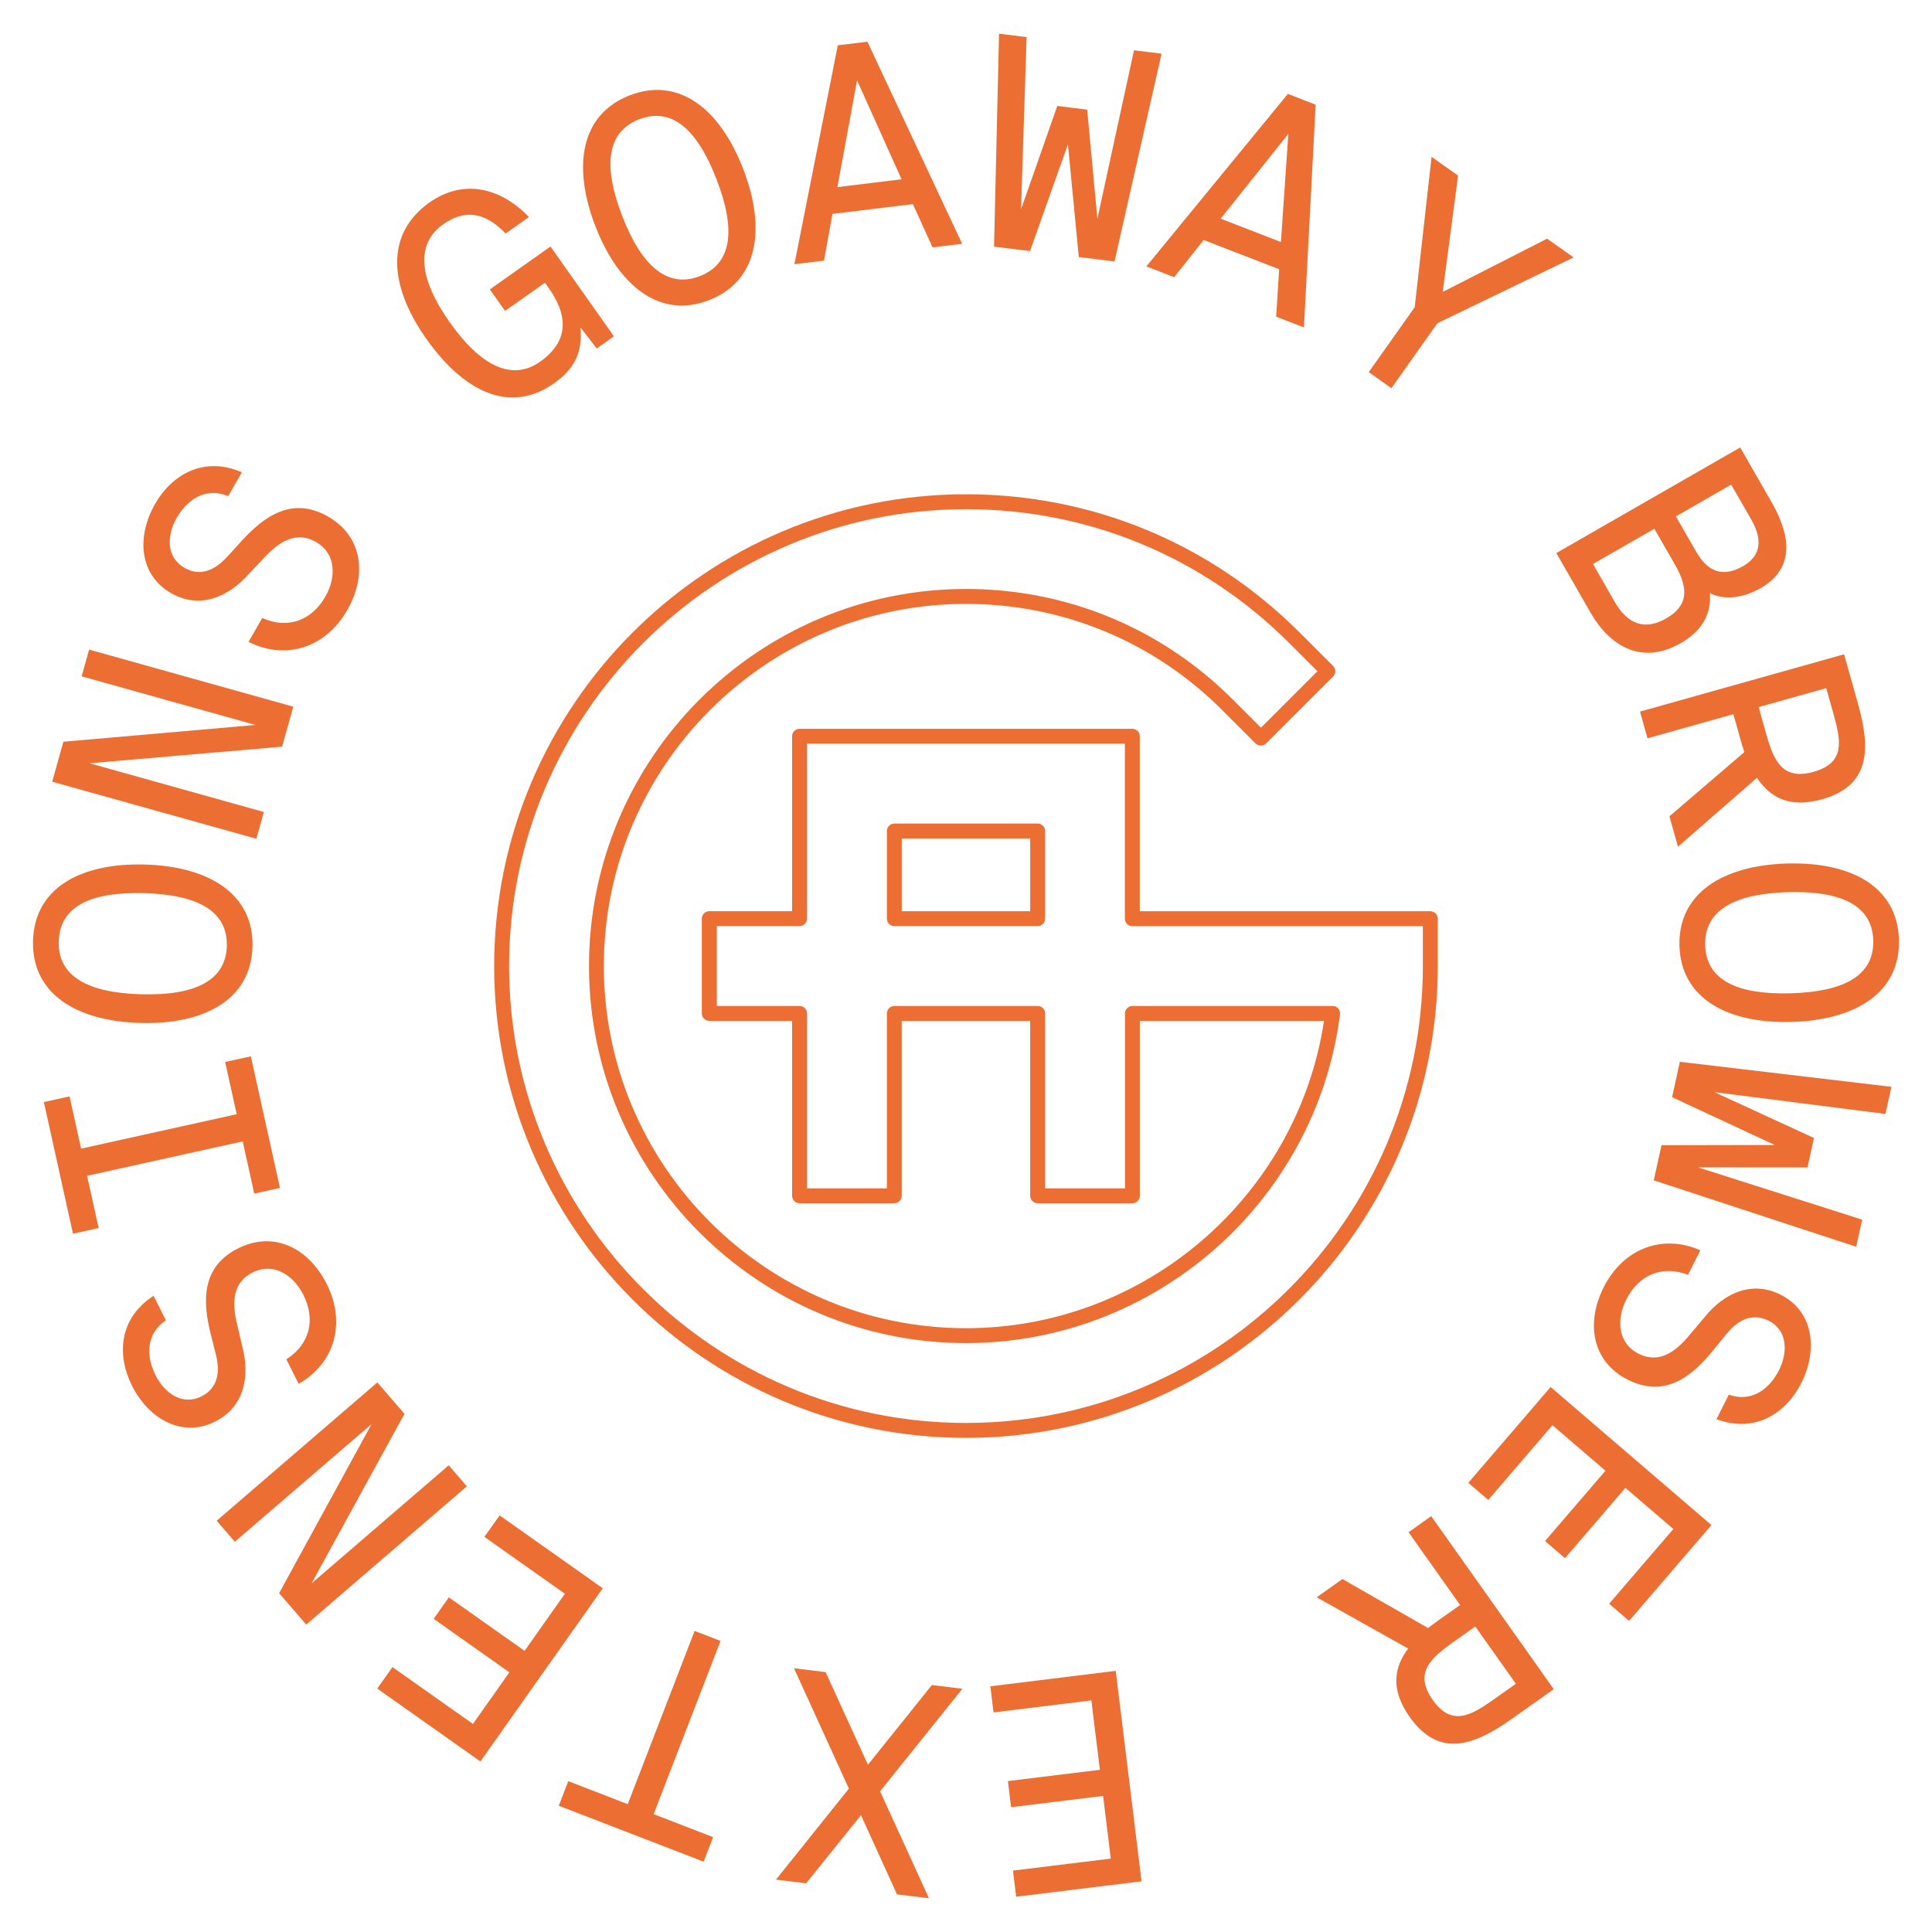
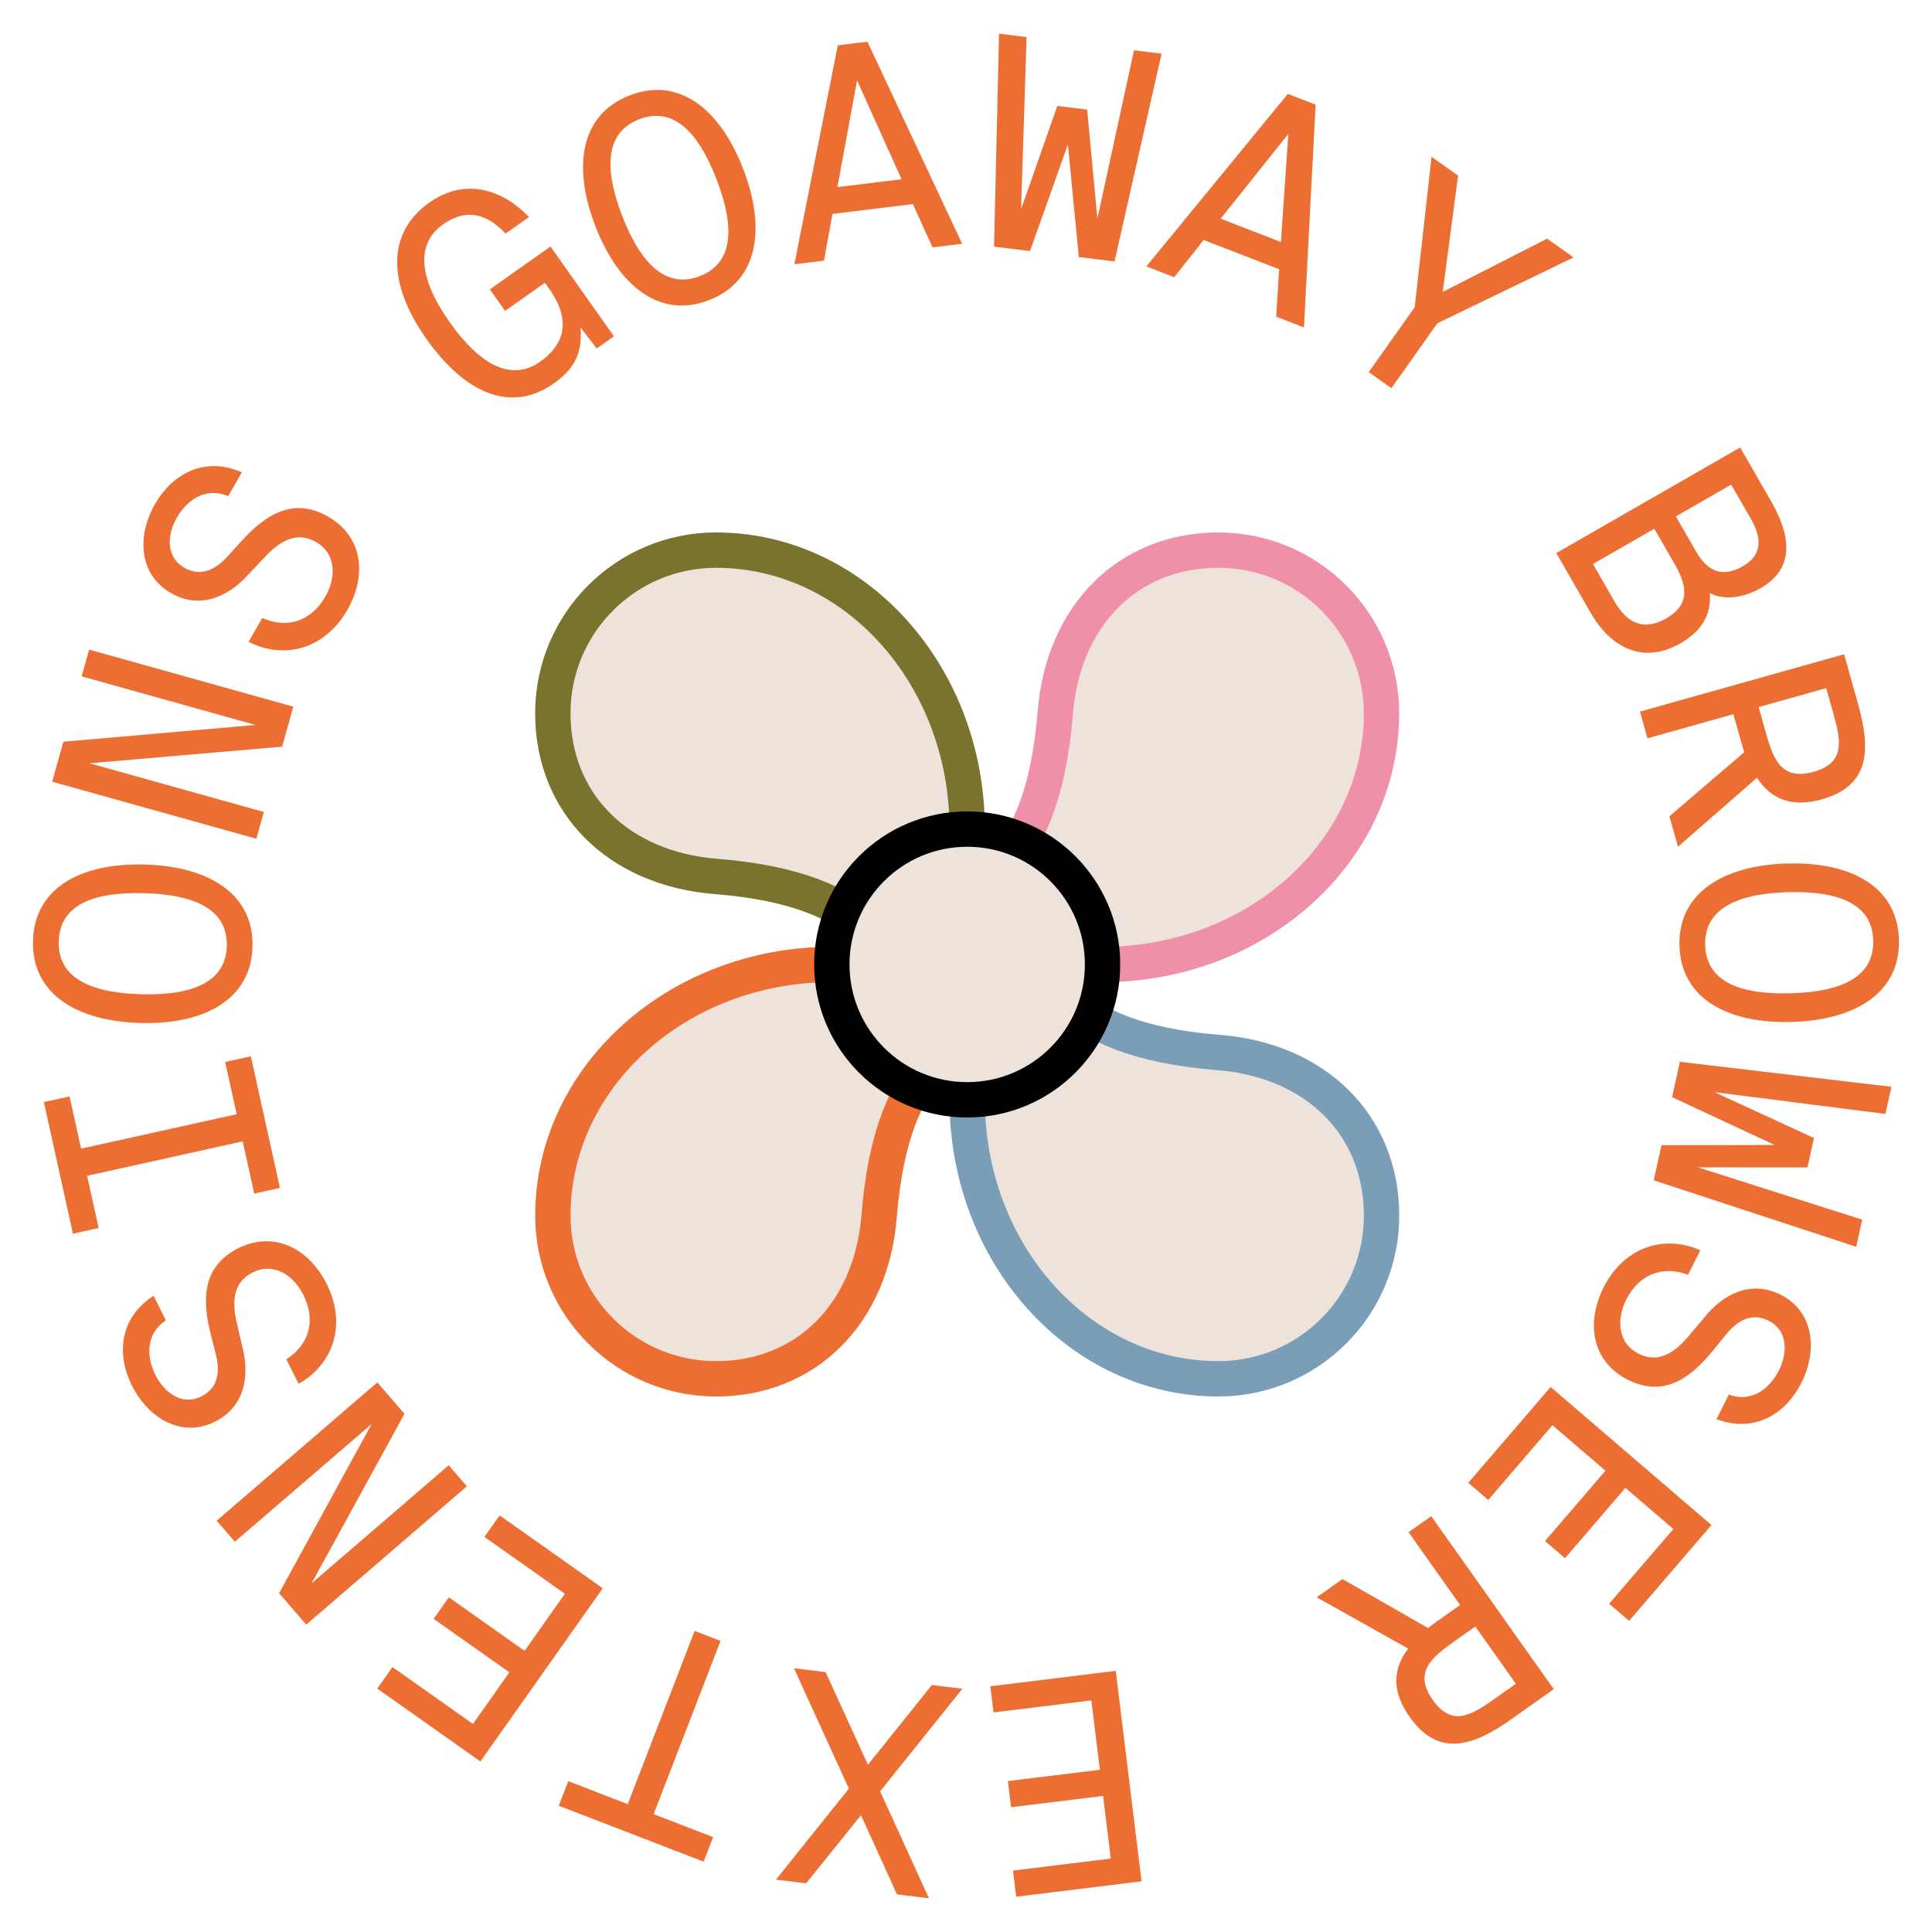
<svg xmlns="http://www.w3.org/2000/svg" version="1.1" id="Layer_1" x="0px" y="0px" viewBox="0 0 429.47 429.47" style="enable-background:new 0 0 429.47 429.47;" xml:space="preserve">
  <style type="text/css">
	.st0{font-family:'ArialMT';}
	.st1{font-size:12px;}
- 	.st2{fill:#ED6E32;}
- 	.st3{fill:none;}
+ 	.st2{fill:none;}
+ 	.st3{fill:#ED6E32;}
+ 	.st4{fill:#EEE3DB;stroke:#ED6E32;stroke-width:7.859;stroke-miterlimit:10;}
+ 	.st5{fill:#EEE3DB;stroke:#7A9DB8;stroke-width:7.859;stroke-miterlimit:10;}
+ 	.st6{fill:#EEE3DB;stroke:#F090A8;stroke-width:7.859;stroke-miterlimit:10;}
+ 	.st7{fill:#EEE3DB;stroke:#79732E;stroke-width:7.859;stroke-miterlimit:10;}
+ 	.st8{fill:#EEE3DB;stroke:#000000;stroke-width:7.859;stroke-miterlimit:10;}
</style>
  <text transform="matrix(1 0 0 1 0 2.402959e-05)" class="st0 st1"> </text>
  <g>
-     <path class="st2" d="M214.73,319.63c-57.83,0-104.88-47.05-104.88-104.88s47.05-104.88,104.88-104.88   c28.02,0,54.35,10.91,74.16,30.72l7.45,7.45c0.65,0.65,0.65,1.69,0,2.34l-14.89,14.89c-0.62,0.62-1.72,0.62-2.34,0l-7.45-7.45   c-15.21-15.21-35.43-23.58-56.93-23.58c-44.39,0-80.5,36.11-80.5,80.5s36.11,80.51,80.5,80.51c39.75,0,73.64-29.24,79.59-68.32   h-40.94v38.88c0,0.91-0.74,1.66-1.66,1.66h-21.06c-0.91,0-1.66-0.74-1.66-1.66v-38.88h-28.55v38.88c0,0.91-0.74,1.66-1.66,1.66   h-21.06c-0.91,0-1.66-0.74-1.66-1.66v-38.88h-18.4c-0.91,0-1.66-0.74-1.66-1.66v-21.06c0-0.91,0.74-1.66,1.66-1.66h18.4v-38.88   c0-0.91,0.74-1.66,1.66-1.66h73.98c0.91,0,1.66,0.74,1.66,1.66v38.89h64.58c0.91,0,1.66,0.74,1.66,1.66v10.53   C319.61,272.58,272.56,319.63,214.73,319.63z M214.73,113.19c-56,0-101.56,45.56-101.56,101.56s45.56,101.56,101.56,101.56   s101.56-45.56,101.56-101.56v-8.87h-64.58c-0.91,0-1.66-0.74-1.66-1.66v-38.89H179.4v38.88c0,0.91-0.74,1.66-1.66,1.66h-18.4v17.75   h18.4c0.91,0,1.66,0.74,1.66,1.66v38.88h17.75v-38.88c0-0.91,0.74-1.66,1.66-1.66h31.86c0.91,0,1.66,0.74,1.66,1.66v38.88h17.75   v-38.88c0-0.91,0.74-1.66,1.66-1.66h44.5c0.48,0,0.93,0.2,1.24,0.56s0.46,0.83,0.4,1.3c-5.35,41.66-41.09,73.08-83.13,73.08   c-46.22,0-83.82-37.6-83.82-83.82s37.6-83.82,83.82-83.82c22.39,0,43.44,8.72,59.27,24.56l6.28,6.28l12.55-12.55l-6.28-6.28   C267.37,123.75,241.87,113.19,214.73,113.19z M230.67,205.87h-31.86c-0.91,0-1.66-0.74-1.66-1.66v-19.48   c0-0.91,0.74-1.66,1.66-1.66h31.86c0.91,0,1.66,0.74,1.66,1.66v19.48C232.32,205.13,231.58,205.87,230.67,205.87z M200.46,202.56   h28.55v-16.17h-28.55V202.56z" />
-   </g>
-   <g>
    <g id="SVGID_x5F_1_x5F__00000026871588440355211650000015210511254916250261_">
-       <path class="st3" d="M55.15,214.79c0-88.13,71.45-159.58,159.58-159.58s159.58,71.45,159.58,159.58" />
+       <path class="st2" d="M55.15,214.79c0-88.13,71.45-159.58,159.58-159.58s159.58,71.45,159.58,159.58" />
    </g>
    <g id="SVGID_x5F_00000112618534946357558020000007547909232623414457_x5F__00000075164926635238866900000016361860299418468998_">
-       <path class="st3" d="M55.22,214.79c0-88.09,71.41-159.51,159.51-159.51s159.51,71.41,159.51,159.51S302.83,374.3,214.73,374.3    S55.22,302.87,55.22,214.79z" />
+       <path class="st2" d="M55.22,214.79c0-88.09,71.41-159.51,159.51-159.51s159.51,71.41,159.51,159.51S302.83,374.3,214.73,374.3    S55.22,302.87,55.22,214.79z" />
    </g>
    <g>
      <g>
-         <path class="st2" d="M99.95,71.61c6.71,9.5,13.71,13.32,20.13,8.78c4.62-3.26,7.55-8.36,1.92-16.32l-0.86-1.22l-8.87,6.26     l-3.38-4.78l13.48-9.53l14.1,19.96l-3.82,2.7l-3.62-4.68c0.49,5.54-1.25,9.16-5.87,12.42c-9.93,7.01-20.17,1.75-28.42-9.92     C86.31,63.34,85.71,51.9,95.48,45c7.17-5.06,15.37-3.7,22.11,3.24l-5.2,3.68c-3.79-4.01-8.35-5.96-13.87-2.06     C92.41,54.17,93.01,61.78,99.95,71.61z" />
-         <path class="st2" d="M165.22,37.58c5.11,13.22,3.35,24.91-7.63,29.15c-10.98,4.24-20.13-3.23-25.24-16.45     C127.22,37,129.02,25.43,140,21.19S160.1,24.3,165.22,37.58z M138.3,47.98c4.29,11.1,10.02,16.2,17.24,13.41     c7.28-2.81,8.03-10.42,3.75-21.52c-4.29-11.1-9.94-16.16-17.21-13.35C134.85,29.31,134.02,36.88,138.3,47.98z" />
-         <path class="st2" d="M213.88,54.19l-6.58,0.8l-4.38-9.62l-17.87,2.18l-1.88,10.38l-6.58,0.8l9.65-48.66l6.58-0.8L213.88,54.19z      M186.15,41.59l14.26-1.74l-9.89-21.98L186.15,41.59z" />
-         <path class="st2" d="M243.94,48.62l8.14-37.44l6.13,0.75l-10.46,46.19l-7.94-0.98l-2.42-25.05l-8.42,23.72l-8-0.98l1.11-47.34     l6.13,0.75l-1.24,38.29l8.06-22.98l6.64,0.82L243.94,48.62z" />
-         <path class="st2" d="M289.86,72.79l-6.18-2.4l0.67-10.54l-16.79-6.5l-6.55,8.27l-6.18-2.4l31.45-38.35l6.18,2.4L289.86,72.79z      M271.35,48.61l13.39,5.19l1.65-24.04L271.35,48.61z" />
-         <path class="st2" d="M343.91,53.05l5.89,4.17l-30.28,14.64L309.3,86.29l-5.04-3.57l10.22-14.43l3.75-33.43l5.89,4.17l-3.41,25.86     L343.91,53.05z" />
+         <path class="st3" d="M99.95,71.61c6.71,9.5,13.71,13.32,20.13,8.78c4.62-3.26,7.55-8.36,1.92-16.32l-0.86-1.22l-8.87,6.26     l-3.38-4.78l13.48-9.53l14.1,19.96l-3.82,2.7l-3.62-4.68c0.49,5.54-1.25,9.16-5.87,12.42c-9.93,7.01-20.17,1.75-28.42-9.92     C86.31,63.34,85.71,51.9,95.48,45c7.17-5.06,15.37-3.7,22.11,3.24l-5.2,3.68c-3.79-4.01-8.35-5.96-13.87-2.06     C92.41,54.17,93.01,61.78,99.95,71.61z" />
+         <path class="st3" d="M165.22,37.58c5.11,13.22,3.35,24.91-7.63,29.15c-10.98,4.24-20.13-3.23-25.24-16.45     C127.22,37,129.02,25.43,140,21.19S160.1,24.3,165.22,37.58z M138.3,47.98c4.29,11.1,10.02,16.2,17.24,13.41     c7.28-2.81,8.03-10.42,3.75-21.52c-4.29-11.1-9.94-16.16-17.21-13.35C134.85,29.31,134.02,36.88,138.3,47.98z" />
+         <path class="st3" d="M213.88,54.19l-6.58,0.8l-4.38-9.62l-17.87,2.18l-1.88,10.38l-6.58,0.8l9.65-48.66l6.58-0.8L213.88,54.19z      M186.15,41.59l14.26-1.74l-9.89-21.98L186.15,41.59z" />
+         <path class="st3" d="M243.94,48.62l8.14-37.44l6.13,0.75l-10.46,46.19l-7.94-0.98l-2.42-25.05l-8.42,23.72l-8-0.98l1.11-47.34     l6.13,0.75l-1.24,38.29l8.06-22.98l6.64,0.82L243.94,48.62z" />
+         <path class="st3" d="M289.86,72.79l-6.18-2.4l0.67-10.54l-16.79-6.5l-6.55,8.27l-6.18-2.4l31.45-38.35l6.18,2.4L289.86,72.79z      M271.35,48.61l13.39,5.19l1.65-24.04L271.35,48.61z" />
+         <path class="st3" d="M343.91,53.05l5.89,4.17l-30.28,14.64L309.3,86.29l-5.04-3.57l10.22-14.43l3.75-33.43l5.89,4.17l-3.41,25.86     L343.91,53.05z" />
      </g>
      <g>
-         <path class="st2" d="M386.83,99.47l6.93,12.06c3.92,6.82,5.73,14.55-2.39,19.21c-3.89,2.23-8.17,2.74-11.29,1.09     c0.37,4.43-1.48,8.27-6.49,11.15c-8.68,4.98-15.78,0.59-19.99-6.74l-7.64-13.3L386.83,99.47z M354.11,125.37l4.82,8.4     c2.95,5.13,6.8,6.36,11.43,3.71c4.79-2.75,5.16-6.41,1.99-11.94l-4.6-8L354.11,125.37z M372.54,114.79l4.5,7.83     c2.43,4.23,5.67,5.96,10.46,3.21c4.17-2.4,4.19-6.15,1.83-10.27l-4.5-7.83L372.54,114.79z" />
-         <path class="st2" d="M387.75,167.19c-0.36-1.05-0.68-2.17-0.99-3.3l-1.44-5.13l-19.09,5.36l-1.67-5.94l45.37-12.74l3.11,11.08     c2.78,9.89,2.79,18.12-8.03,21.16c-7.07,1.99-11.49-0.28-14.44-4.79L373,188.22l-1.9-6.76L387.75,167.19z M405.96,152.96     l-15.02,4.22l1.63,5.82c1.69,6.01,3.57,10.54,10.58,8.57c7.01-1.97,6.13-6.79,4.44-12.79L405.96,152.96z" />
-         <path class="st2" d="M398.26,227.17c-14.16,0.4-24.59-5.16-24.93-16.92c-0.33-11.76,9.77-17.9,23.93-18.3     c14.23-0.4,24.53,5.16,24.86,16.92C422.46,220.64,412.49,226.77,398.26,227.17z M397.45,198.32     c-11.89,0.33-18.61,4.04-18.4,11.77c0.22,7.8,7.14,11.05,19.03,10.71s18.55-3.97,18.33-11.77     C416.2,201.31,409.34,197.99,397.45,198.32z" />
-         <path class="st2" d="M377.44,259.49l36.51,11.63l-1.33,6.03l-45-14.77l1.72-7.81l25.17-0.05l-22.82-10.62l1.73-7.87l47.03,5.56     l-1.33,6.03l-38-4.84l22.11,10.19l-1.44,6.54L377.44,259.49z" />
-         <path class="st2" d="M395.79,287.79c7.26,3.64,8.42,12.07,4.64,19.62c-3.26,6.51-10.04,11.33-18.87,8.07l2.74-5.46     c5.38,1.89,9.25-1.62,11.17-5.46s2.01-8.81-2.35-10.99c-3.72-1.86-6.89-0.03-9.33,2.96l-3.03,3.72     c-4.92,6.04-10.85,10.49-18.87,6.47c-7.85-3.93-9.5-12.39-5.42-20.53c4.28-8.54,12.91-12,21.51-8.27l-2.74,5.46     c-5.93-2.24-11.05,0.14-13.75,5.54c-2.1,4.18-2.04,9.59,2.78,12.01c4.36,2.18,7.99-0.14,11.34-4.21l3.4-4.04     C383,287.79,389.11,284.45,395.79,287.79z" />
-         <path class="st2" d="M380.44,339.01l-18.3,21.3l-4.44-3.81l14.27-16.61l-10.65-9.15l-13.43,15.63l-4.44-3.81l13.43-15.63     l-11.78-10.12l-14.27,16.62l-4.44-3.81l18.3-21.3L380.44,339.01z" />
-         <path class="st2" d="M317.45,361.9c0.86-0.69,1.82-1.37,2.77-2.04l4.35-3.08l-11.46-16.18l5.04-3.57l27.24,38.46l-9.39,6.65     c-8.38,5.94-16.13,8.71-22.63-0.46c-4.25-6-3.59-10.92-0.34-15.21l-20.34-11.4l5.73-4.06L317.45,361.9z M336.97,374.29     l-9.02-12.73l-4.93,3.49c-5.09,3.61-8.73,6.9-4.53,12.84c4.21,5.94,8.45,3.5,13.54-0.11L336.97,374.29z" />
-         <path class="st2" d="M253.76,418.2l-27.87,3.43l-0.71-5.81l21.74-2.67l-1.71-13.93l-20.45,2.51l-0.71-5.81l20.45-2.51l-1.9-15.42     l-21.74,2.67l-0.71-5.81l27.87-3.43L253.76,418.2z" />
-         <path class="st2" d="M195.64,398.19l10.86,23.78l-7.1-0.86l-8.01-17.61l-12.19,15.15l-6.71-0.82l16.21-20.23l-12.2-26.76     l7.03,0.86l9.41,20.59l14.21-17.72l6.78,0.83L195.64,398.19z" />
-         <path class="st2" d="M145.3,403.27l13.22,5.11l-2.11,5.46l-32.2-12.44l2.11-5.46l13.22,5.11l14.87-38.51l5.76,2.23L145.3,403.27z     " />
-         <path class="st2" d="M106.79,391.56l-22.93-16.2l3.38-4.78l17.89,12.64l8.1-11.47L96.4,359.86l3.38-4.78l16.83,11.89l8.96-12.69     l-17.89-12.64l3.38-4.78l22.93,16.2L106.79,391.56z" />
-         <path class="st2" d="M89.91,314.29l-20.65,37.68l30.49-26.25l4.03,4.68l-35.71,30.74l-6.02-6.99l20.55-37.59l-30.4,26.16     l-4.03-4.68l35.71-30.74L89.91,314.29z" />
-         <path class="st2" d="M47.82,316.01c-7.26,3.65-14.71-0.47-18.5-8.02c-3.27-6.51-3.08-14.82,4.82-19.95l2.74,5.46     c-4.73,3.18-4.23,8.38-2.3,12.21c1.92,3.83,5.86,6.88,10.21,4.69c3.72-1.87,4.15-5.5,3.21-9.25l-1.17-4.65     c-1.9-7.56-1.92-14.97,6.1-19c7.84-3.94,15.61-0.2,19.7,7.93c4.29,8.54,1.89,17.53-6.24,22.19l-2.74-5.46     c5.34-3.41,6.5-8.94,3.78-14.34c-2.1-4.18-6.47-7.37-11.29-4.95c-4.36,2.19-4.67,6.49-3.41,11.61l1.2,5.14     C55.47,305.76,54.5,312.65,47.82,316.01z" />
-         <path class="st2" d="M16.22,274.24l-6.47-29.26l5.71-1.26l2.57,11.61l34.59-7.65l-2.57-11.61l5.71-1.26l6.47,29.26l-5.71,1.26     l-2.57-11.61l-34.59,7.65l2.57,11.61L16.22,274.24z" />
-         <path class="st2" d="M32.18,192.18c14.16,0.38,24.27,6.51,23.95,18.27c-0.32,11.76-10.74,17.33-24.9,16.95     C17,227.02,7.02,220.9,7.34,209.14C7.65,197.37,17.95,191.79,32.18,192.18z M31.4,221.02c11.89,0.32,18.81-3,19.02-10.73     c0.21-7.8-6.52-11.42-18.41-11.75c-11.89-0.32-18.74,2.94-18.95,10.74C12.84,217.01,19.51,220.7,31.4,221.02z" />
-         <path class="st2" d="M62.71,165.98l-42.81,3.69l38.75,10.83l-1.66,5.95L11.6,173.77l2.49-8.89l42.69-3.73l-38.63-10.8l1.66-5.95     l45.39,12.69L62.71,165.98z" />
-         <path class="st2" d="M38.02,131.85c-7.05-4.04-7.74-12.52-3.54-19.85c3.62-6.32,10.65-10.76,19.29-7.01l-3.04,5.3     c-5.26-2.19-9.32,1.11-11.45,4.83s-2.5,8.68,1.73,11.1c3.61,2.07,6.88,0.42,9.48-2.44l3.23-3.54c5.25-5.76,11.42-9.87,19.2-5.41     c7.62,4.36,8.79,12.9,4.27,20.79c-4.75,8.29-13.56,11.26-21.94,7.06l3.04-5.3c5.79,2.57,11.04,0.48,14.04-4.77     c2.33-4.06,2.57-9.46-2.11-12.14c-4.23-2.42-7.99-0.3-11.56,3.57l-3.62,3.84C50.79,132.57,44.5,135.56,38.02,131.85z" />
+         <path class="st3" d="M386.83,99.47l6.93,12.06c3.92,6.82,5.73,14.55-2.39,19.21c-3.89,2.23-8.17,2.74-11.29,1.09     c0.37,4.43-1.48,8.27-6.49,11.15c-8.68,4.98-15.78,0.59-19.99-6.74l-7.64-13.3L386.83,99.47z M354.11,125.37l4.82,8.4     c2.95,5.13,6.8,6.36,11.43,3.71c4.79-2.75,5.16-6.41,1.99-11.94l-4.6-8L354.11,125.37z M372.54,114.79l4.5,7.83     c2.43,4.23,5.67,5.96,10.46,3.21c4.17-2.4,4.19-6.15,1.83-10.27l-4.5-7.83L372.54,114.79z" />
+         <path class="st3" d="M387.75,167.19c-0.36-1.05-0.68-2.17-0.99-3.3l-1.44-5.13l-19.09,5.36l-1.67-5.94l45.37-12.74l3.11,11.08     c2.78,9.89,2.79,18.12-8.03,21.16c-7.07,1.99-11.49-0.28-14.44-4.79L373,188.22l-1.9-6.76L387.75,167.19z M405.96,152.96     l-15.02,4.22l1.63,5.82c1.69,6.01,3.57,10.54,10.58,8.57c7.01-1.97,6.13-6.79,4.44-12.79L405.96,152.96z" />
+         <path class="st3" d="M398.26,227.17c-14.16,0.4-24.59-5.16-24.93-16.92c-0.33-11.76,9.77-17.9,23.93-18.3     c14.23-0.4,24.53,5.16,24.86,16.92C422.46,220.64,412.49,226.77,398.26,227.17z M397.45,198.32     c-11.89,0.33-18.61,4.04-18.4,11.77c0.22,7.8,7.14,11.05,19.03,10.71s18.55-3.97,18.33-11.77     C416.2,201.31,409.34,197.99,397.45,198.32z" />
+         <path class="st3" d="M377.44,259.49l36.51,11.63l-1.33,6.03l-45-14.77l1.72-7.81l25.17-0.05l-22.82-10.62l1.73-7.87l47.03,5.56     l-1.33,6.03l-38-4.84l22.11,10.19l-1.44,6.54L377.44,259.49z" />
+         <path class="st3" d="M395.79,287.79c7.26,3.64,8.42,12.07,4.64,19.62c-3.26,6.51-10.04,11.33-18.87,8.07l2.74-5.46     c5.38,1.89,9.25-1.62,11.17-5.46s2.01-8.81-2.35-10.99c-3.72-1.86-6.89-0.03-9.33,2.96l-3.03,3.72     c-4.92,6.04-10.85,10.49-18.87,6.47c-7.85-3.93-9.5-12.39-5.42-20.53c4.28-8.54,12.91-12,21.51-8.27l-2.74,5.46     c-5.93-2.24-11.05,0.14-13.75,5.54c-2.1,4.18-2.04,9.59,2.78,12.01c4.36,2.18,7.99-0.14,11.34-4.21l3.4-4.04     C383,287.79,389.11,284.45,395.79,287.79z" />
+         <path class="st3" d="M380.44,339.01l-18.3,21.3l-4.44-3.81l14.27-16.61l-10.65-9.15l-13.43,15.63l-4.44-3.81l13.43-15.63     l-11.78-10.12l-14.27,16.62l-4.44-3.81l18.3-21.3L380.44,339.01z" />
+         <path class="st3" d="M317.45,361.9c0.86-0.69,1.82-1.37,2.77-2.04l4.35-3.08l-11.46-16.18l5.04-3.57l27.24,38.46l-9.39,6.65     c-8.38,5.94-16.13,8.71-22.63-0.46c-4.25-6-3.59-10.92-0.34-15.21l-20.34-11.4l5.73-4.06L317.45,361.9z M336.97,374.29     l-9.02-12.73l-4.93,3.49c-5.09,3.61-8.73,6.9-4.53,12.84c4.21,5.94,8.45,3.5,13.54-0.11L336.97,374.29z" />
+         <path class="st3" d="M253.76,418.2l-27.87,3.43l-0.71-5.81l21.74-2.67l-1.71-13.93l-20.45,2.51l-0.71-5.81l20.45-2.51l-1.9-15.42     l-21.74,2.67l-0.71-5.81l27.87-3.43L253.76,418.2z" />
+         <path class="st3" d="M195.64,398.19l10.86,23.78l-7.1-0.86l-8.01-17.61l-12.19,15.15l-6.71-0.82l16.21-20.23l-12.2-26.76     l7.03,0.86l9.41,20.59l14.21-17.72l6.78,0.83L195.64,398.19z" />
+         <path class="st3" d="M145.3,403.27l13.22,5.11l-2.11,5.46l-32.2-12.44l2.11-5.46l13.22,5.11l14.87-38.51l5.76,2.23L145.3,403.27z     " />
+         <path class="st3" d="M106.79,391.56l-22.93-16.2l3.38-4.78l17.89,12.64l8.1-11.47L96.4,359.86l3.38-4.78l16.83,11.89l8.96-12.69     l-17.89-12.64l3.38-4.78l22.93,16.2L106.79,391.56z" />
+         <path class="st3" d="M89.91,314.29l-20.65,37.68l30.49-26.25l4.03,4.68l-35.71,30.74l-6.02-6.99l20.55-37.59l-30.4,26.16     l-4.03-4.68l35.71-30.74L89.91,314.29z" />
+         <path class="st3" d="M47.82,316.01c-7.26,3.65-14.71-0.47-18.5-8.02c-3.27-6.51-3.08-14.82,4.82-19.95l2.74,5.46     c-4.73,3.18-4.23,8.38-2.3,12.21c1.92,3.83,5.86,6.88,10.21,4.69c3.72-1.87,4.15-5.5,3.21-9.25l-1.17-4.65     c-1.9-7.56-1.92-14.97,6.1-19c7.84-3.94,15.61-0.2,19.7,7.93c4.29,8.54,1.89,17.53-6.24,22.19l-2.74-5.46     c5.34-3.41,6.5-8.94,3.78-14.34c-2.1-4.18-6.47-7.37-11.29-4.95c-4.36,2.19-4.67,6.49-3.41,11.61l1.2,5.14     C55.47,305.76,54.5,312.65,47.82,316.01z" />
+         <path class="st3" d="M16.22,274.24l-6.47-29.26l5.71-1.26l2.57,11.61l34.59-7.65l-2.57-11.61l5.71-1.26l6.47,29.26l-5.71,1.26     l-2.57-11.61l-34.59,7.65l2.57,11.61L16.22,274.24z" />
+         <path class="st3" d="M32.18,192.18c14.16,0.38,24.27,6.51,23.95,18.27c-0.32,11.76-10.74,17.33-24.9,16.95     C17,227.02,7.02,220.9,7.34,209.14C7.65,197.37,17.95,191.79,32.18,192.18z M31.4,221.02c11.89,0.32,18.81-3,19.02-10.73     c0.21-7.8-6.52-11.42-18.41-11.75c-11.89-0.32-18.74,2.94-18.95,10.74C12.84,217.01,19.51,220.7,31.4,221.02z" />
+         <path class="st3" d="M62.71,165.98l-42.81,3.69l38.75,10.83l-1.66,5.95L11.6,173.77l2.49-8.89l42.69-3.73l-38.63-10.8l1.66-5.95     l45.39,12.69L62.71,165.98z" />
+         <path class="st3" d="M38.02,131.85c-7.05-4.04-7.74-12.52-3.54-19.85c3.62-6.32,10.65-10.76,19.29-7.01l-3.04,5.3     c-5.26-2.19-9.32,1.11-11.45,4.83s-2.5,8.68,1.73,11.1c3.61,2.07,6.88,0.42,9.48-2.44l3.23-3.54c5.25-5.76,11.42-9.87,19.2-5.41     c7.62,4.36,8.79,12.9,4.27,20.79c-4.75,8.29-13.56,11.26-21.94,7.06l3.04-5.3c5.79,2.57,11.04,0.48,14.04-4.77     c2.33-4.06,2.57-9.46-2.11-12.14c-4.23-2.42-7.99-0.3-11.56,3.57l-3.62,3.84C50.79,132.57,44.5,135.56,38.02,131.85z" />
      </g>
    </g>
  </g>
  <text transform="matrix(1 0 0 1 0 2.402959e-05)" class="st0 st1"> </text>
+   <path class="st4" d="M122.9,270.23c0,20.03,16.24,36.27,36.27,36.27s34.54-14.47,36.27-36.27c2.91-36.77,19.57-37.7,19.57-37.7  v-18.14h-30.09C150.66,214.39,122.9,239.39,122.9,270.23z" />
+   <path class="st5" d="M270.84,306.5c20.03,0,36.27-16.24,36.27-36.27c0-20.03-14.47-34.54-36.27-36.27  c-36.77-2.91-37.7-19.57-37.7-19.57H215v30.09C215,278.73,240,306.5,270.84,306.5z" />
+   <path class="st6" d="M307.1,158.56c0-20.03-16.24-36.27-36.27-36.27s-34.54,14.47-36.27,36.27c-2.91,36.77-19.57,37.7-19.57,37.7  v18.14h30.09C279.34,214.39,307.1,189.39,307.1,158.56z" />
+   <path class="st7" d="M159.16,122.29c-20.03,0-36.27,16.24-36.27,36.27s14.47,34.54,36.27,36.27c36.77,2.91,37.7,19.57,37.7,19.57  H215v-30.09C215,150.05,190,122.29,159.16,122.29z" />
+   <circle class="st8" cx="215" cy="214.39" r="30.09" />
</svg>
